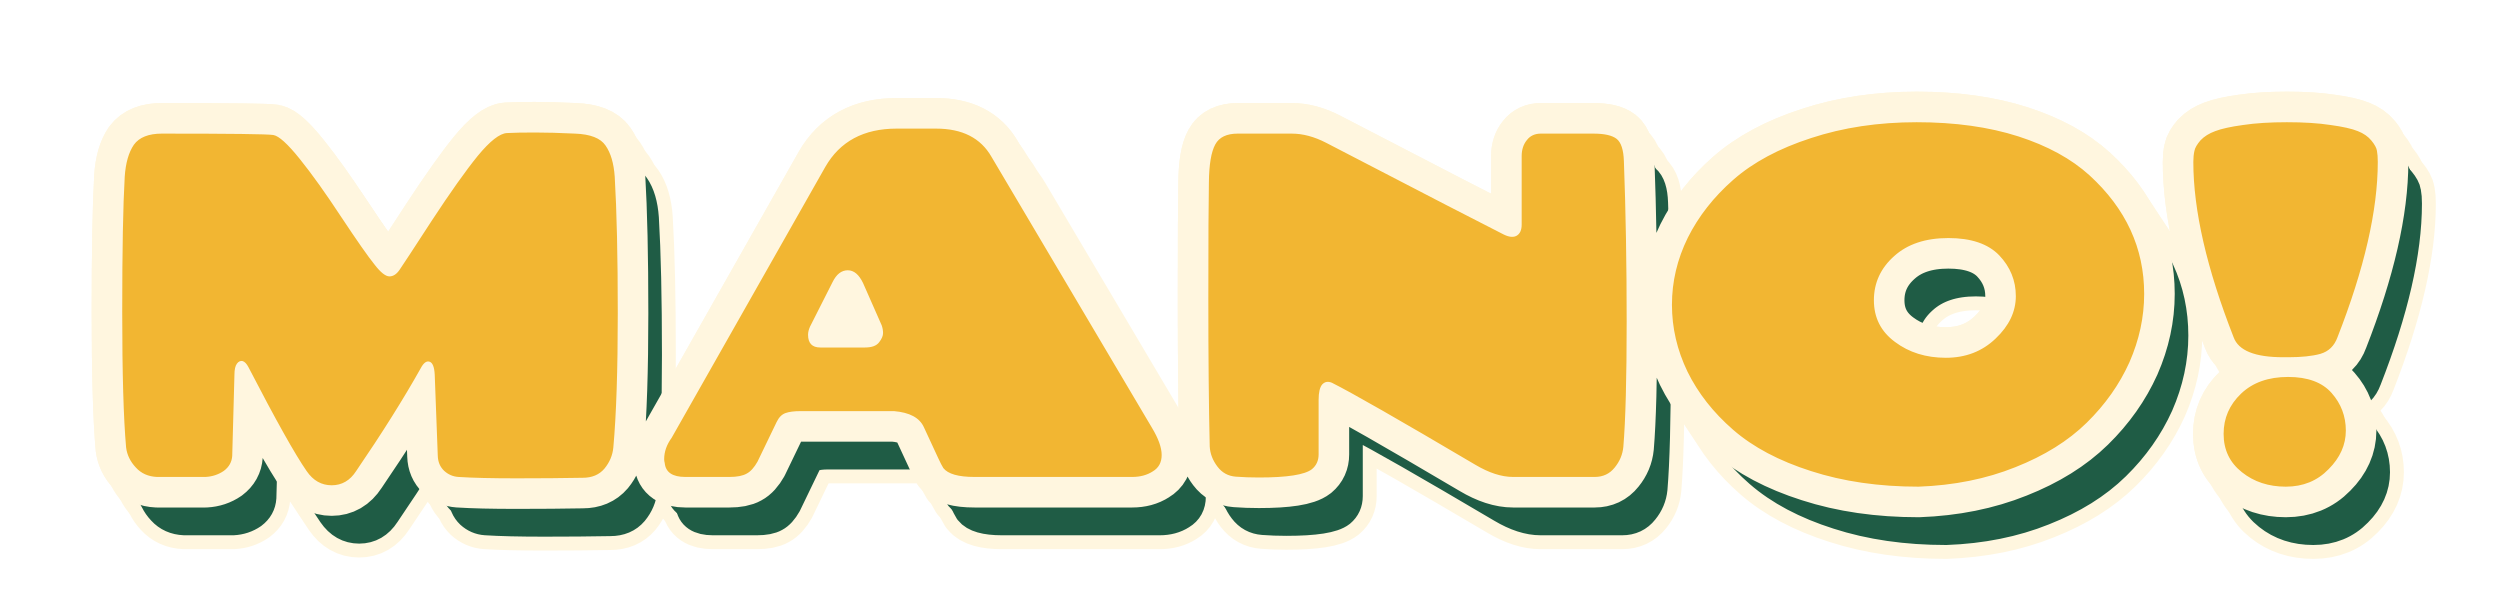
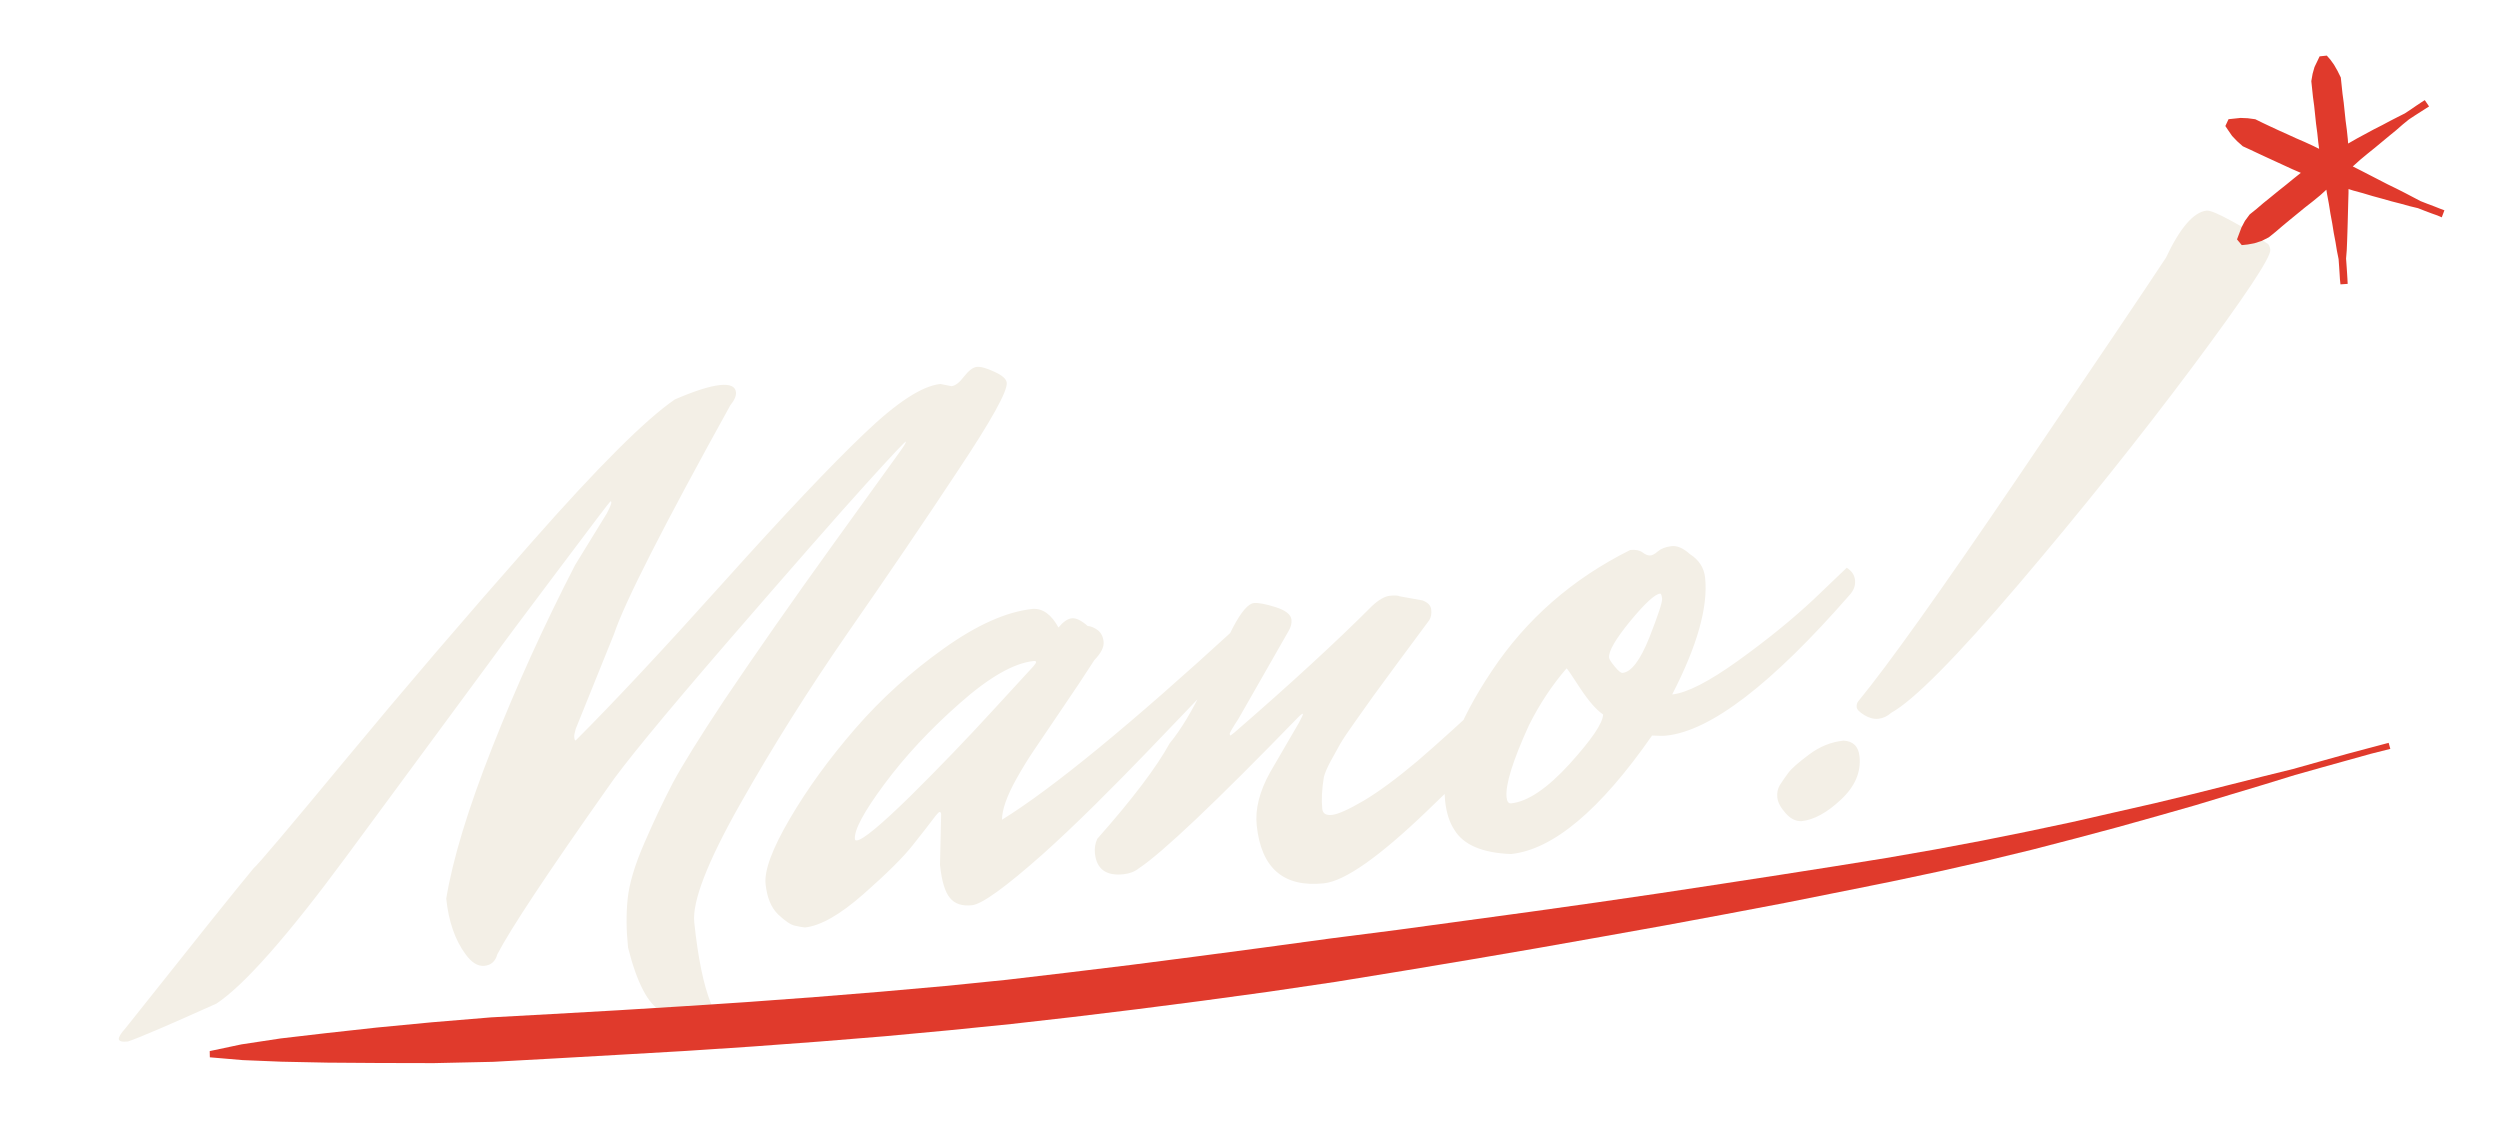
- <svg xmlns="http://www.w3.org/2000/svg" xmlns:xlink="http://www.w3.org/1999/xlink" width="90mm" height="21.92mm" viewBox="0 0 90 21.92">
-   <g transform="translate(4.4 4.4)">
-     <defs>
-       <path id="f0" d="M17.73 1.96Q17.84 3.81 17.84 6.88Q17.84 9.94 17.68 11.71Q17.64 12.13 17.36 12.47Q17.08 12.8 16.58 12.8Q15.51 12.82 14.19 12.82Q12.87 12.82 12.1 12.77Q11.81 12.75 11.59 12.55Q11.37 12.34 11.36 12.01L11.25 9.09Q11.23 8.67 11.06 8.62Q10.9 8.57 10.75 8.85Q9.82 10.51 8.42 12.56Q8.09 13.07 7.54 13.07Q6.99 13.07 6.64 12.56Q6.02 11.67 4.54 8.81Q4.45 8.64 4.34 8.6Q4.22 8.57 4.13 8.69Q4.04 8.81 4.04 9.09L3.96 12.01Q3.94 12.34 3.66 12.55Q3.37 12.75 3 12.77H1.25Q0.78 12.75 0.49 12.43Q0.19 12.11 0.14 11.71Q0 10.14 0 6.83Q0 3.51 0.09 1.96Q0.14 1.22 0.42 0.81Q0.71 0.41 1.43 0.41Q5.14 0.41 5.44 0.46Q5.74 0.51 6.39 1.32Q7.05 2.14 7.89 3.42Q8.74 4.7 9.08 5.12Q9.41 5.55 9.62 5.55Q9.82 5.55 9.98 5.32Q10.14 5.09 11.14 3.55Q12.15 2.01 12.8 1.21Q13.46 0.41 13.85 0.39Q14.23 0.37 14.85 0.37Q15.47 0.37 16.3 0.41Q17.13 0.44 17.4 0.84Q17.68 1.24 17.73 1.96ZM31.29 1.24 37.07 11Q37.42 11.58 37.42 11.98Q37.42 12.38 37.1 12.57Q36.79 12.77 36.36 12.77H30.68Q29.81 12.77 29.56 12.45Q29.49 12.34 29.37 12.08L28.86 10.98Q28.63 10.47 27.78 10.4H24.44Q24.07 10.4 23.88 10.47Q23.68 10.54 23.56 10.79L22.87 12.22Q22.69 12.54 22.48 12.65Q22.27 12.77 21.86 12.77H20.27Q19.58 12.77 19.53 12.27Q19.51 12.2 19.51 12.13Q19.51 11.73 19.78 11.36L25.31 1.61Q26.1 0.23 27.88 0.23H29.3Q30.71 0.23 31.29 1.24ZM25.57 5.76 24.76 7.36Q24.69 7.52 24.69 7.65Q24.69 8.11 25.13 8.11H26.74Q27.11 8.11 27.25 7.92Q27.39 7.74 27.39 7.59Q27.39 7.45 27.34 7.31L26.67 5.79Q26.45 5.33 26.12 5.33Q25.78 5.33 25.57 5.76ZM51.07 0.41H52.96Q53.56 0.41 53.8 0.6Q54.04 0.79 54.06 1.4Q54.16 4.08 54.16 7.17Q54.16 10.26 54.04 11.69Q54 12.1 53.73 12.43Q53.46 12.77 53.01 12.77H50.07Q49.45 12.77 48.71 12.33Q44.61 9.91 43.55 9.38Q43.34 9.29 43.2 9.44Q43.07 9.59 43.07 10V11.96Q43.07 12.29 42.83 12.49Q42.45 12.79 40.92 12.79Q40.49 12.79 40.09 12.76Q39.68 12.73 39.43 12.4Q39.17 12.06 39.15 11.67Q39.1 9.55 39.1 6.35Q39.1 3.14 39.12 2.17Q39.13 1.2 39.35 0.8Q39.56 0.41 40.16 0.41H42.1Q42.7 0.41 43.34 0.74Q48.81 3.58 49.73 4.04Q50.03 4.19 50.21 4.08Q50.38 3.97 50.38 3.69V1.22Q50.38 0.87 50.57 0.64Q50.75 0.41 51.07 0.41ZM64.67 13.12Q62.53 13.12 60.8 12.56Q59.07 12.01 57.99 11.07Q56.92 10.14 56.35 8.98Q55.79 7.82 55.79 6.57Q55.79 5.32 56.36 4.16Q56.94 3 58 2.07Q59.07 1.13 60.8 0.57Q62.53 0 64.6 0Q66.67 0 68.26 0.51Q69.84 1.02 70.82 1.91Q72.79 3.71 72.79 6.18Q72.79 7.43 72.26 8.64Q71.72 9.84 70.72 10.82Q69.72 11.8 68.15 12.42Q66.58 13.05 64.67 13.12ZM68.17 6.26Q68.17 5.42 67.57 4.79Q66.97 4.17 65.74 4.17Q64.51 4.17 63.79 4.82Q63.06 5.47 63.06 6.41Q63.06 7.35 63.82 7.91Q64.58 8.48 65.65 8.48Q66.72 8.48 67.44 7.79Q68.17 7.1 68.17 6.26ZM81.2 1.43Q81.2 4.04 79.75 7.74Q79.58 8.21 79.13 8.34Q78.69 8.46 77.99 8.46H77.79Q76.27 8.46 76.01 7.74Q74.56 4.04 74.56 1.43Q74.56 1.2 74.6 1.03Q74.63 0.87 74.82 0.65Q75.02 0.44 75.35 0.32Q75.69 0.19 76.35 0.1Q77.01 0 77.93 0Q78.85 0 79.5 0.1Q80.16 0.19 80.48 0.32Q80.79 0.44 80.97 0.66Q81.15 0.88 81.17 1.03Q81.2 1.18 81.2 1.43ZM75.65 11.22Q75.65 10.37 76.28 9.77Q76.91 9.17 77.97 9.17Q79.03 9.17 79.54 9.75Q80.05 10.33 80.05 11.1Q80.05 11.87 79.43 12.49Q78.82 13.12 77.89 13.12Q76.96 13.12 76.31 12.6Q75.65 12.08 75.65 11.22Z" />
-     </defs>
-     <g fill="#FFF6DF" stroke="#FFF6DF" stroke-width="2.2" stroke-linejoin="round">
-       <use xlink:href="#f0" x="0" y="0" />
-       <use xlink:href="#f0" x="0.33" y="0.5" />
-       <use xlink:href="#f0" x="0.66" y="1" />
-       <use xlink:href="#f0" x="0.99" y="1.5" />
-     </g>
-     <g fill="#1F5C45" stroke="#1F5C45" stroke-width="1.2" stroke-linejoin="round">
-       <use xlink:href="#f0" x="0.33" y="0.5" />
-       <use xlink:href="#f0" x="0.66" y="1" />
-       <use xlink:href="#f0" x="0.99" y="1.5" />
-     </g>
-     <g fill="none" stroke="#FFF6DF" stroke-width="2.2" stroke-linejoin="round">
-       <use xlink:href="#f0" x="0" y="0" />
-     </g>
-     <g fill="#F2B632">
-       <use xlink:href="#f0" x="0" y="0" />
-     </g>
+ <svg xmlns="http://www.w3.org/2000/svg" width="96.75mm" height="43.88mm" viewBox="0 0 96.75 43.88">
+   <g transform="translate(49.42 22.48) rotate(-6) translate(-46.43 -10.49)">
+     <path fill="#F3EFE6" d="M34.27 1.55 34.69 1.68Q34.91 1.68 35.21 1.36Q35.52 1.04 35.74 1.04Q35.97 1.04 36.4 1.3Q36.83 1.55 36.83 1.77Q36.83 2.26 34.6 4.95Q32.38 7.65 29.72 10.73Q27.07 13.81 24.85 16.93Q22.62 20.06 22.62 21.28Q22.62 23.35 22.93 24.45L23.02 24.75Q23.02 24.97 22.5 24.97Q21.98 24.97 21.69 24.89Q21.4 24.82 21 24.57Q20.27 24.08 19.97 21.98Q19.97 20.97 20.15 20.11Q20.33 19.24 21.02 18.02Q21.71 16.8 22.36 15.82Q23.02 14.85 24.66 12.86Q26.83 10.27 29.51 7.27Q32.19 4.27 32.45 3.98Q32.71 3.69 32.71 3.63Q32.71 3.57 30.99 5.11Q29.27 6.65 25.04 10.61Q20.82 14.57 19.82 15.76Q15.82 20.33 14.91 21.71Q14.76 22.1 14.37 22.1Q13.99 22.1 13.69 21.58Q13.17 20.7 13.17 19.36Q13.78 17.13 15.55 13.73Q17.32 10.33 19.48 7.04L20.91 5.18Q21.13 4.85 21.13 4.76L21.1 4.73Q21.07 4.73 18.75 7.23Q16.43 9.72 16 10.21L9.48 17.35Q5.61 21.58 3.9 22.47Q0.95 23.44 0.34 23.57Q0 23.57 0 23.44Q0 23.32 0.3 23.05Q4.76 18.5 5.88 17.41Q6.13 17.25 9.88 13.58Q13.63 9.91 17.91 5.98Q22.19 2.04 23.99 1.07Q25.18 0.7 25.78 0.7Q26.37 0.7 26.37 1.04Q26.37 1.25 26.1 1.52Q21.49 8.11 20.7 9.85L18.84 13.35Q18.75 13.57 18.75 13.66Q18.75 13.84 18.81 13.78Q21.22 11.83 25.14 8.29Q29.05 4.76 31.13 3.16Q33.2 1.55 34.27 1.55ZM32.31 20.06 32.56 18.11Q32.56 18.02 32.51 18.02Q32.47 18.02 32.35 18.14Q31.95 18.57 31.34 19.19Q30.73 19.82 29.25 20.87Q27.77 21.92 26.86 21.92Q26.71 21.89 26.48 21.81Q26.25 21.74 25.88 21.31Q25.52 20.88 25.52 20.09Q25.52 19.3 26.72 17.67Q27.92 16.04 29.6 14.47Q31.28 12.9 33.34 11.74Q35.39 10.58 36.92 10.58Q37.5 10.61 37.83 11.4Q38.14 11.1 38.38 11.1Q38.63 11.1 38.96 11.46Q39.14 11.49 39.33 11.66Q39.51 11.83 39.51 12.13Q39.51 12.44 39.08 12.8Q38.44 13.6 37.59 14.6Q36.74 15.61 36.37 16.05Q36 16.49 35.61 17.04Q34.94 17.99 34.88 18.57Q37.99 17.07 44.66 12.13Q44.94 12.35 44.94 12.65Q44.94 12.96 44.69 13.17Q44.45 13.38 44.1 13.69Q43.75 13.99 42.71 14.88Q41.67 15.76 40.71 16.57Q39.75 17.38 38.52 18.37Q37.28 19.36 36.31 20.06Q33.96 21.74 33.38 21.74Q32.8 21.74 32.56 21.37Q32.31 21 32.31 20.06ZM29.21 18.78Q29.57 18.78 31.45 17.29Q33.32 15.79 35 14.3L36.7 12.8Q36.83 12.68 36.83 12.64Q36.83 12.59 36.74 12.59Q35.58 12.59 33.72 13.92Q31.86 15.24 30.5 16.72Q29.14 18.2 29.14 18.72Q29.14 18.78 29.21 18.78ZM45.45 11.25Q45.7 11.25 46.26 11.49Q46.83 11.74 46.83 12.04Q46.83 12.26 46.67 12.47L44.39 15.64Q43.99 16.13 43.99 16.19Q43.99 16.25 44.02 16.25L44.17 16.16Q47.71 13.69 50 11.83Q50.42 11.52 50.71 11.52Q51 11.52 51.09 11.58L51.95 11.83Q52.25 11.98 52.25 12.22Q52.25 12.47 52.13 12.62Q51.55 13.26 50.8 14.07Q50.06 14.88 49.69 15.29Q49.33 15.7 48.87 16.22Q48.41 16.74 48.21 17.01Q48.01 17.29 47.77 17.64Q47.53 17.99 47.44 18.23Q47.25 18.93 47.25 19.45Q47.25 19.72 47.6 19.72Q47.95 19.72 48.88 19.3Q49.81 18.87 51.11 17.99Q52.4 17.1 54.55 15.47Q56.7 13.84 58.32 12.71Q58.59 12.93 58.59 13.23Q58.59 13.54 58.32 13.78Q57.34 14.72 55.85 16.14Q54.36 17.56 51.29 19.94Q48.23 22.32 47.01 22.32Q44.66 22.32 44.66 19.82Q44.66 18.87 45.39 17.83L46.7 16.04Q46.89 15.76 46.89 15.72Q46.89 15.67 46.7 15.82Q41.4 20.24 39.94 21Q39.69 21.16 39.33 21.16Q38.32 21.16 38.32 20.24Q38.32 19.94 38.47 19.69Q40.73 17.62 41.64 16.31Q42.38 15.58 43.18 14.27Q43.99 12.96 44.55 12.1Q45.12 11.25 45.45 11.25ZM54.54 20Q55.51 20 56.95 18.72Q58.38 17.44 58.44 16.95Q58.08 16.65 57.66 15.84Q57.25 15.03 57.22 15.03Q56.28 15.91 55.54 17.07Q54.39 19.02 54.39 19.75Q54.39 20 54.54 20ZM61.12 12.53Q60.82 12.53 59.86 13.47Q58.9 14.42 58.9 14.79Q58.9 14.88 59.08 15.15Q59.26 15.43 59.36 15.43Q59.87 15.43 60.53 14.18Q61.18 12.93 61.18 12.73Q61.18 12.53 61.12 12.53ZM61.18 16.46Q62.04 16.46 63.85 15.43Q65.67 14.39 67.04 13.35L68.41 12.29Q68.68 12.5 68.68 12.8Q68.68 13.11 68.41 13.35Q63.38 18.02 60.79 18.02Q60.61 18.02 60.24 17.96Q56.79 21.95 54.33 21.95Q52.68 21.71 52.25 20.79Q52.01 20.33 52.01 19.63Q52.01 17.62 54.33 14.83Q56.64 12.04 60.15 10.73Q60.45 10.73 60.61 10.87Q60.76 11.01 60.88 11.02Q61 11.04 61.2 10.9Q61.4 10.76 61.73 10.75Q62.07 10.73 62.43 11.13Q62.92 11.52 62.92 12.1Q62.92 13.81 61.18 16.46ZM65.64 21.86Q65.3 21.83 65.06 21.48Q64.81 21.13 64.81 20.85Q64.81 20.58 64.96 20.38Q65.12 20.18 65.33 19.95Q65.54 19.72 66.2 19.33Q66.86 18.93 67.59 18.93Q68.14 19.02 68.14 19.6Q68.14 20.52 67.25 21.19Q66.37 21.86 65.64 21.86ZM83.71 0Q83.9 0 84.61 0.49Q85.33 0.98 85.88 1.49Q86 1.55 86 1.77Q85.97 2.23 82.51 5.98Q79.05 9.72 74.98 13.6Q70.91 17.47 69.54 18.05Q69.29 18.23 69.02 18.23Q68.75 18.23 68.49 18.03Q68.23 17.83 68.23 17.7Q68.23 17.56 68.32 17.47Q70.24 15.58 75.36 9.51Q80.48 3.44 81.95 1.65Q82.95 0 83.71 0Z" />
+     <path fill="#E03A2C" d="M3.43 24.51 L4.68 24.75 L6.18 24.97 L7.93 25.19 L9.89 25.41 L12.03 25.64 L14.32 25.83 L16.73 25.95 L19.23 26.07 L21.78 26.19 L24.37 26.29 L26.96 26.37 L29.51 26.43 L32 26.46 L34.4 26.47 L36.8 26.45 L39.28 26.41 L41.83 26.35 L44.43 26.27 L47.06 26.16 L49.7 26.01 L52.33 25.85 L54.94 25.68 L57.49 25.5 L59.97 25.32 L62.37 25.13 L64.66 24.94 L66.82 24.74 L68.84 24.55 L70.75 24.35 L72.61 24.13 L74.41 23.89 L76.14 23.63 L77.79 23.37 L79.38 23.1 L80.87 22.84 L82.28 22.57 L83.6 22.32 L84.82 22.08 L85.93 21.89 L86.94 21.72 L87.83 21.57 L88.6 21.46 L88.56 21.22 L87.79 21.34 L86.9 21.48 L85.89 21.65 L84.78 21.84 L83.55 22.01 L82.22 22.2 L80.81 22.4 L79.3 22.6 L77.71 22.79 L76.05 22.99 L74.32 23.17 L72.52 23.34 L70.67 23.49 L68.76 23.62 L66.75 23.73 L64.59 23.84 L62.3 23.95 L59.9 24.06 L57.42 24.16 L54.86 24.25 L52.26 24.33 L49.64 24.41 L47 24.47 L44.38 24.55 L41.78 24.62 L39.24 24.68 L36.77 24.72 L34.4 24.75 L32.02 24.74 L29.54 24.7 L27 24.64 L24.43 24.56 L21.86 24.46 L19.31 24.35 L16.81 24.23 L14.41 24.11 L12.11 24.06 L9.97 24.04 L8 24.05 L6.23 24.07 L4.7 24.14 L3.45 24.27 Z M88.68 -5.48 L88.57 -5.3 L88.44 -5.09 L88.34 -4.84 L88.26 -4.56 L88.26 -4.26 L88.26 -3.94 L88.27 -3.6 L88.27 -3.25 L88.27 -2.9 L88.28 -2.54 L88.28 -2.18 L88.29 -1.83 L88.31 -1.49 L88.34 -1.17 L88.36 -0.85 L88.39 -0.5 L88.41 -0.14 L88.44 0.24 L88.46 0.62 L88.49 1 L88.51 1.37 L88.54 1.73 L88.56 2.08 L88.59 2.4 L88.58 2.7 L88.57 2.96 L88.56 3.19 L88.56 3.38 L88.84 3.39 L88.85 3.2 L88.86 2.97 L88.87 2.71 L88.88 2.41 L88.94 2.09 L88.99 1.75 L89.04 1.39 L89.09 1.02 L89.14 0.64 L89.19 0.26 L89.24 -0.11 L89.28 -0.48 L89.32 -0.83 L89.36 -1.16 L89.39 -1.49 L89.42 -1.83 L89.43 -2.18 L89.43 -2.54 L89.42 -2.9 L89.42 -3.26 L89.42 -3.61 L89.41 -3.95 L89.41 -4.27 L89.41 -4.58 L89.31 -4.85 L89.2 -5.1 L89.08 -5.31 L88.96 -5.48 Z M84.77 -3.18 L84.87 -2.99 L84.99 -2.77 L85.16 -2.55 L85.36 -2.33 L85.63 -2.17 L85.91 -2 L86.21 -1.82 L86.53 -1.63 L86.85 -1.44 L87.17 -1.25 L87.49 -1.07 L87.81 -0.9 L88.13 -0.75 L88.44 -0.61 L88.76 -0.47 L89.09 -0.33 L89.43 -0.18 L89.79 -0.04 L90.15 0.11 L90.51 0.25 L90.86 0.39 L91.21 0.52 L91.54 0.65 L91.85 0.76 L92.12 0.9 L92.36 1.02 L92.57 1.12 L92.73 1.21 L92.86 0.95 L92.7 0.87 L92.49 0.76 L92.25 0.64 L91.98 0.5 L91.71 0.32 L91.41 0.12 L91.1 -0.08 L90.78 -0.28 L90.46 -0.49 L90.14 -0.7 L89.82 -0.91 L89.51 -1.11 L89.21 -1.31 L88.93 -1.49 L88.66 -1.68 L88.37 -1.87 L88.07 -2.06 L87.75 -2.25 L87.43 -2.43 L87.11 -2.62 L86.8 -2.8 L86.5 -2.98 L86.22 -3.15 L85.95 -3.32 L85.66 -3.39 L85.39 -3.43 L85.13 -3.43 L84.92 -3.43 Z M84.92 1.47 L85.15 1.47 L85.41 1.45 L85.7 1.39 L85.99 1.28 L86.27 1.1 L86.56 0.9 L86.86 0.7 L87.18 0.49 L87.5 0.28 L87.82 0.08 L88.14 -0.13 L88.44 -0.35 L88.72 -0.56 L88.99 -0.75 L89.25 -0.94 L89.54 -1.13 L89.83 -1.34 L90.13 -1.54 L90.44 -1.74 L90.74 -1.94 L91.04 -2.14 L91.33 -2.33 L91.6 -2.52 L91.86 -2.69 L92.11 -2.82 L92.33 -2.93 L92.53 -3.03 L92.69 -3.11 L92.55 -3.37 L92.39 -3.29 L92.2 -3.19 L91.98 -3.07 L91.73 -2.94 L91.44 -2.83 L91.13 -2.71 L90.81 -2.58 L90.47 -2.45 L90.13 -2.31 L89.79 -2.17 L89.45 -2.02 L89.12 -1.88 L88.8 -1.73 L88.49 -1.59 L88.18 -1.44 L87.86 -1.27 L87.53 -1.1 L87.2 -0.89 L86.88 -0.68 L86.55 -0.47 L86.23 -0.26 L85.92 -0.06 L85.63 0.14 L85.35 0.32 L85.14 0.55 L84.98 0.79 L84.86 1.03 L84.76 1.23 Z" />
  </g>
</svg>
